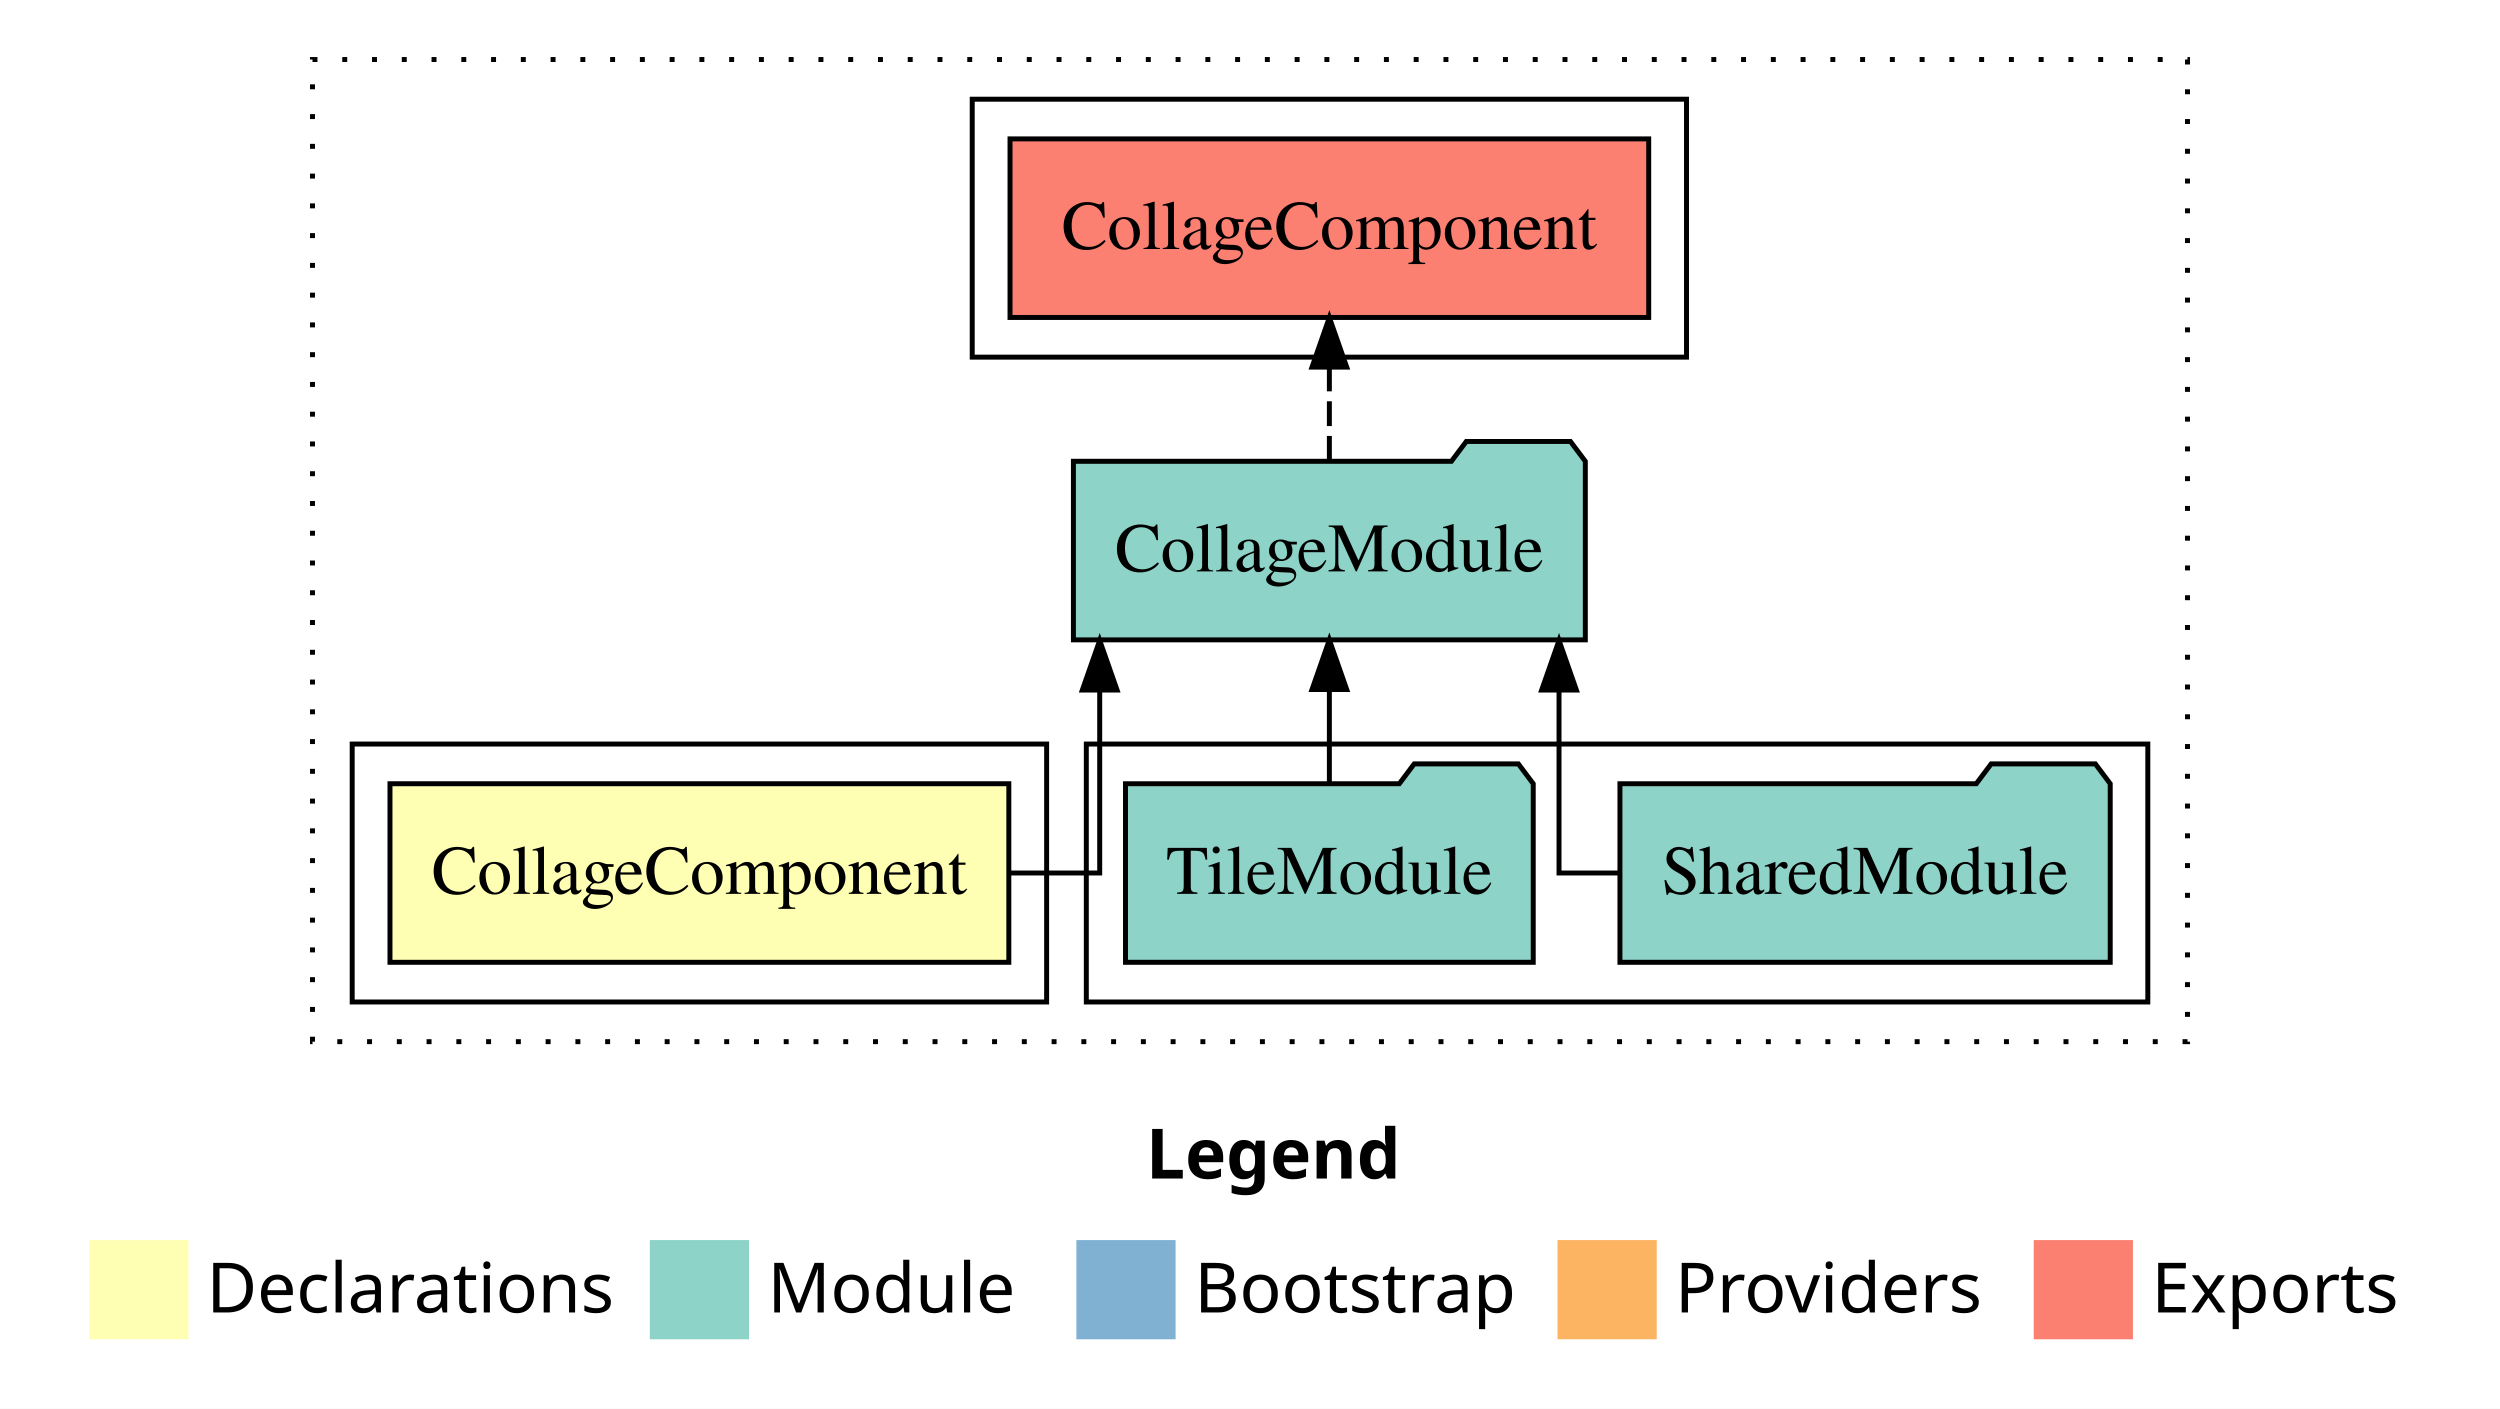
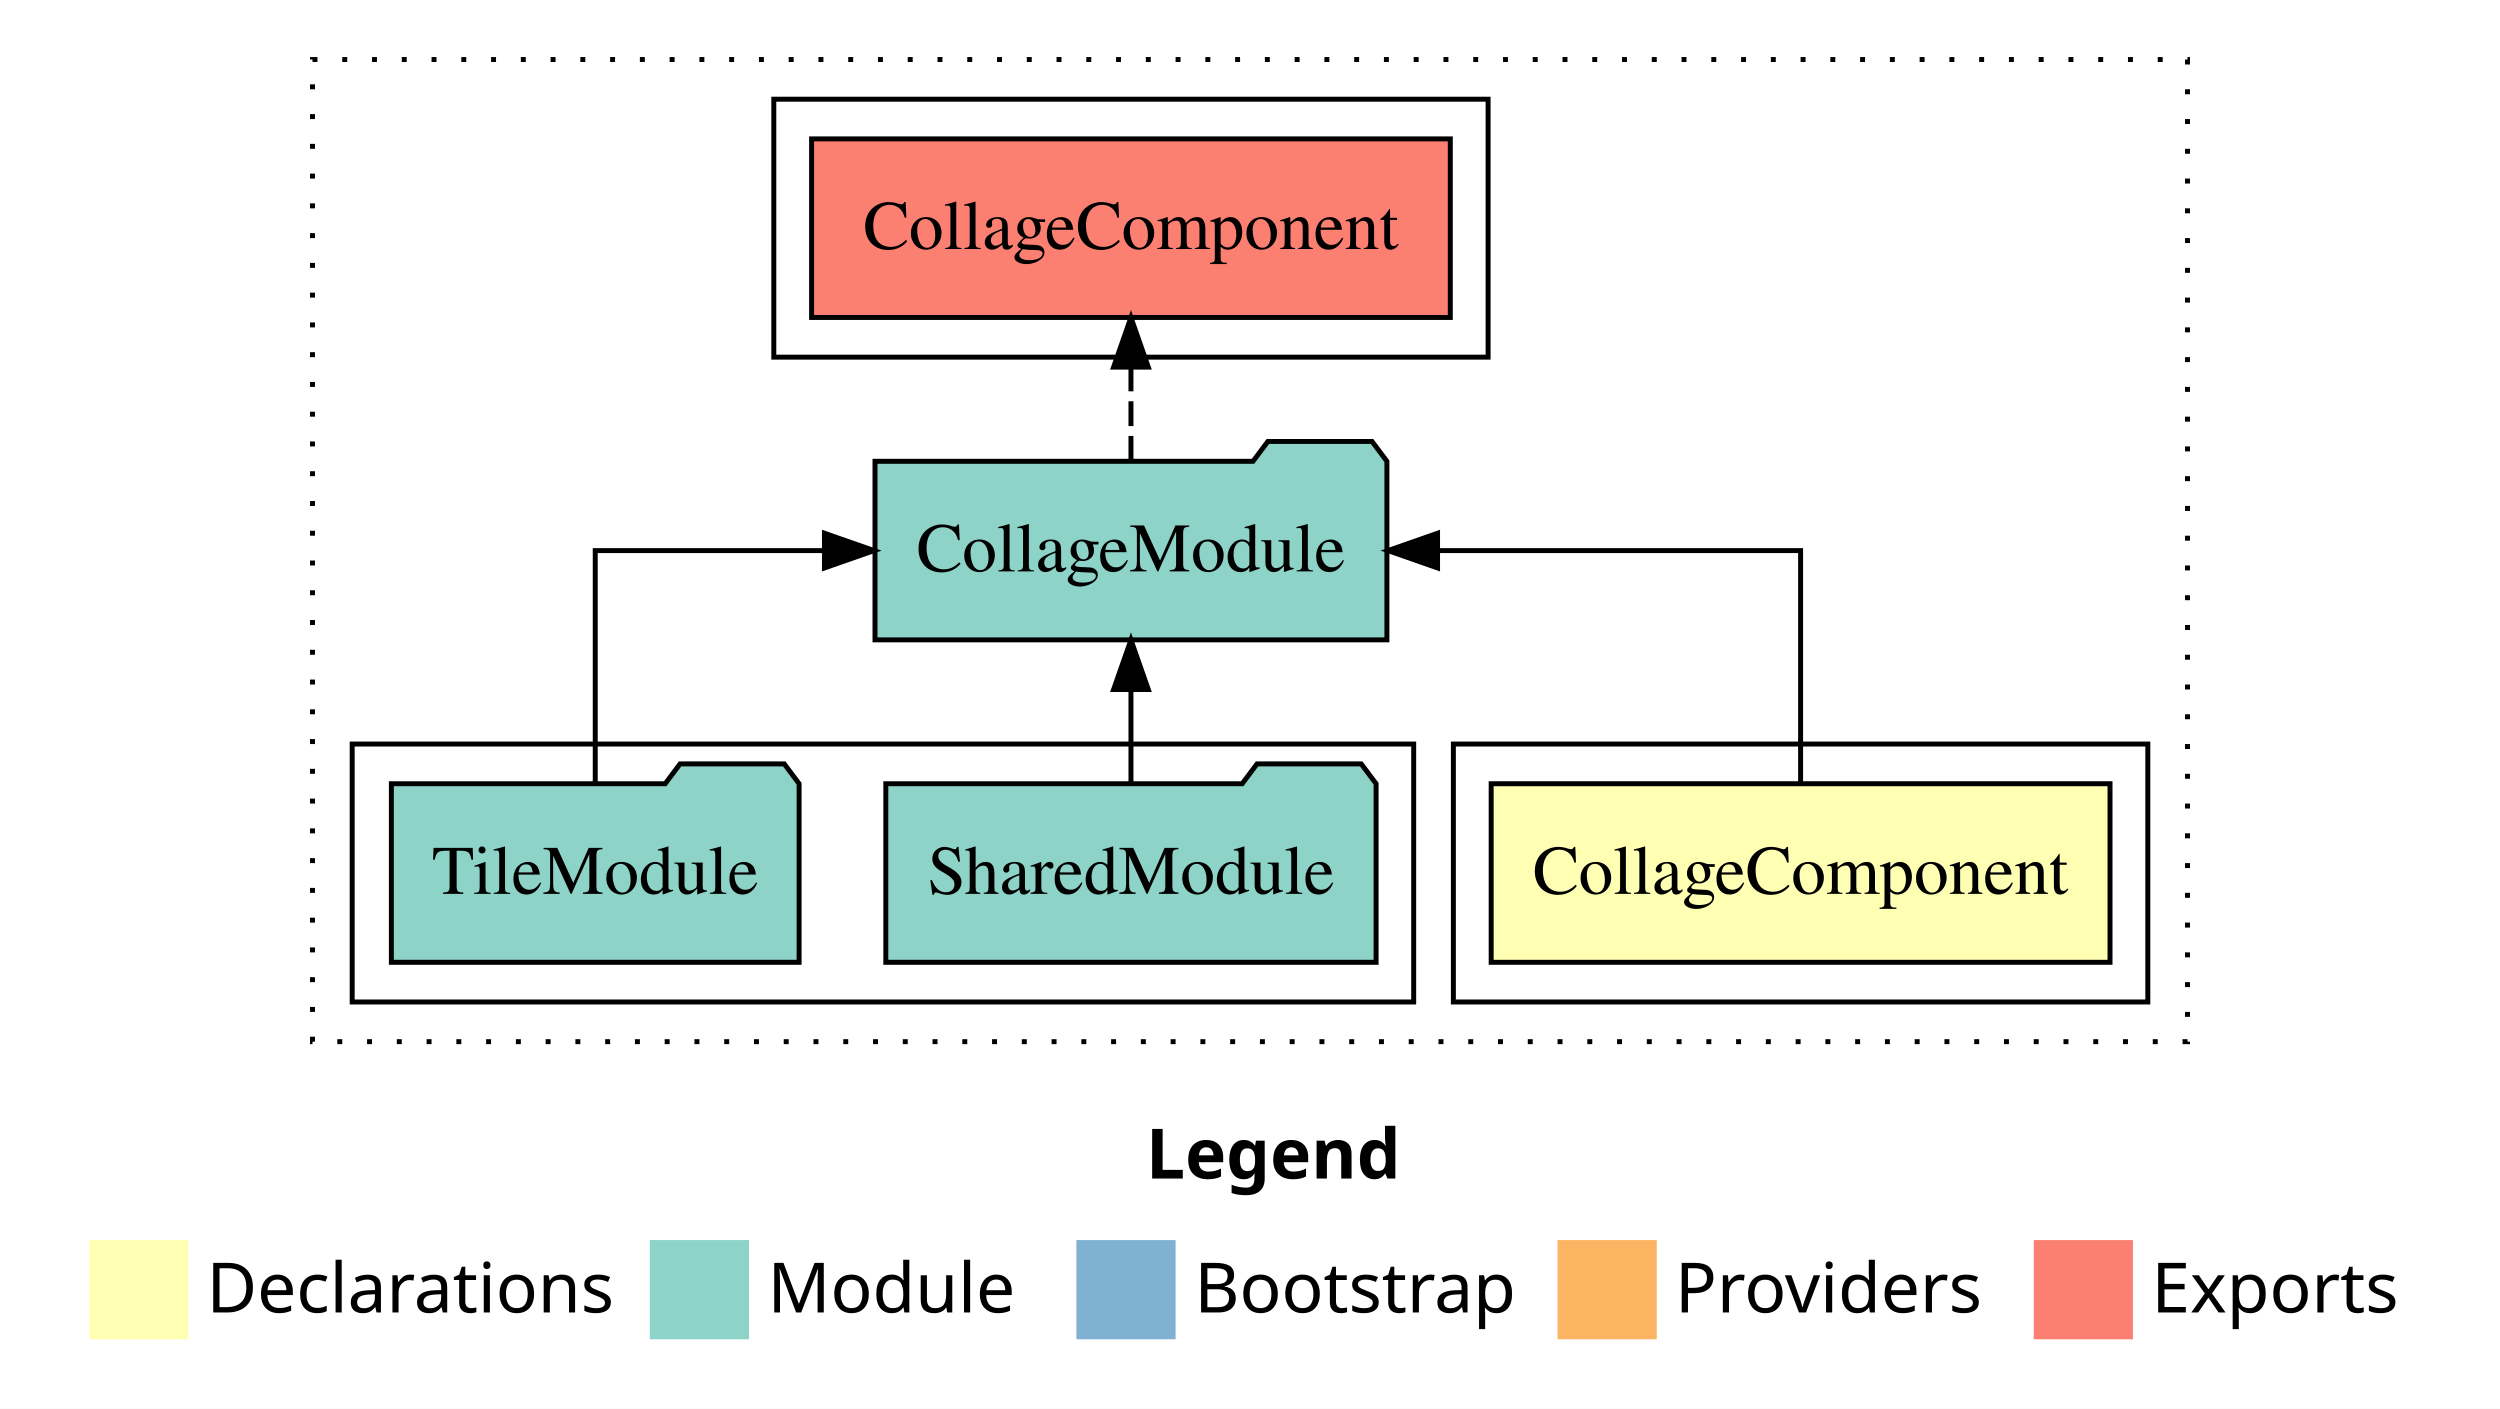
<svg xmlns="http://www.w3.org/2000/svg" width="504pt" height="284pt" viewBox="0.00 0.00 504.00 284.00">
  <g id="graph0" class="graph" transform="scale(1 1) rotate(0) translate(4 280)">
    <polygon fill="white" stroke="transparent" points="-4,4 -4,-280 500,-280 500,4 -4,4" />
    <text text-anchor="start" x="227.01" y="-42.4" font-family="sans-serif" font-weight="bold" font-size="14.00">Legend</text>
    <polygon fill="#ffffb3" stroke="transparent" points="14,-10 14,-30 34,-30 34,-10 14,-10" />
    <text text-anchor="start" x="37.63" y="-15.4" font-family="sans-serif" font-size="14.00">  Declarations</text>
    <polygon fill="#8dd3c7" stroke="transparent" points="127,-10 127,-30 147,-30 147,-10 127,-10" />
    <text text-anchor="start" x="150.73" y="-15.4" font-family="sans-serif" font-size="14.00">  Module</text>
    <polygon fill="#80b1d3" stroke="transparent" points="213,-10 213,-30 233,-30 233,-10 213,-10" />
    <text text-anchor="start" x="236.78" y="-15.4" font-family="sans-serif" font-size="14.00">  Bootstrap</text>
    <polygon fill="#fdb462" stroke="transparent" points="310,-10 310,-30 330,-30 330,-10 310,-10" />
    <text text-anchor="start" x="333.67" y="-15.4" font-family="sans-serif" font-size="14.00">  Providers</text>
    <polygon fill="#fb8072" stroke="transparent" points="406,-10 406,-30 426,-30 426,-10 406,-10" />
    <text text-anchor="start" x="429.73" y="-15.4" font-family="sans-serif" font-size="14.00">  Exports</text>
    <g id="clust1" class="cluster">
      <polygon fill="none" stroke="black" stroke-dasharray="1,5" points="59,-70 59,-268 437,-268 437,-70 59,-70" />
    </g>
-     <g id="clust4" class="cluster">
-       <polygon fill="none" stroke="black" points="215,-78 215,-130 429,-130 429,-78 215,-78" />
-     </g>
    <g id="clust5" class="cluster">
-       <polygon fill="none" stroke="black" points="192,-208 192,-260 336,-260 336,-208 192,-208" />
+       <polygon fill="none" stroke="black" points="152,-208 152,-260 296,-260 296,-208 152,-208" />
    </g>
    <g id="clust2" class="cluster">
-       <polygon fill="none" stroke="black" points="67,-78 67,-130 207,-130 207,-78 67,-78" />
+       <polygon fill="none" stroke="black" points="289,-78 289,-130 429,-130 429,-78 289,-78" />
+     </g>
+     <g id="clust4" class="cluster">
+       <polygon fill="none" stroke="black" points="67,-78 67,-130 281,-130 281,-78 67,-78" />
    </g>
    <g id="node1" class="node">
-       <polygon fill="#ffffb3" stroke="black" points="199.38,-122 74.62,-122 74.62,-86 199.38,-86 199.38,-122" />
-       <text text-anchor="middle" x="137" y="-99.8" font-family="Times,serif" font-size="14.00">CollageComponent</text>
+       <polygon fill="#ffffb3" stroke="black" points="421.38,-122 296.62,-122 296.62,-86 421.38,-86 421.38,-122" />
+       <text text-anchor="middle" x="359" y="-99.8" font-family="Times,serif" font-size="14.00">CollageComponent</text>
    </g>
    <g id="node2" class="node">
-       <polygon fill="#8dd3c7" stroke="black" points="315.6,-187 312.6,-191 291.6,-191 288.6,-187 212.4,-187 212.4,-151 315.6,-151 315.6,-187" />
-       <text text-anchor="middle" x="264" y="-164.8" font-family="Times,serif" font-size="14.00">CollageModule</text>
+       <polygon fill="#8dd3c7" stroke="black" points="275.6,-187 272.6,-191 251.6,-191 248.6,-187 172.4,-187 172.4,-151 275.6,-151 275.6,-187" />
+       <text text-anchor="middle" x="224" y="-164.8" font-family="Times,serif" font-size="14.00">CollageModule</text>
    </g>
    <g id="edge1" class="edge">
-       <path fill="none" stroke="black" d="M199.39,-104C210.02,-104 217.7,-104 217.7,-104 217.7,-104 217.7,-140.89 217.7,-140.89" />
-       <polygon fill="black" stroke="black" points="214.2,-140.89 217.7,-150.89 221.2,-140.89 214.2,-140.89" />
+       <path fill="none" stroke="black" d="M359,-122.11C359,-141.34 359,-169 359,-169 359,-169 285.81,-169 285.81,-169" />
+       <polygon fill="black" stroke="black" points="285.81,-165.5 275.81,-169 285.81,-172.5 285.81,-165.5" />
    </g>
    <g id="node5" class="node">
-       <polygon fill="#fb8072" stroke="black" points="328.38,-252 199.62,-252 199.62,-216 328.38,-216 328.38,-252" />
-       <text text-anchor="middle" x="264" y="-229.8" font-family="Times,serif" font-size="14.00">CollageComponent </text>
+       <polygon fill="#fb8072" stroke="black" points="288.38,-252 159.62,-252 159.62,-216 288.38,-216 288.38,-252" />
+       <text text-anchor="middle" x="224" y="-229.8" font-family="Times,serif" font-size="14.00">CollageComponent </text>
    </g>
    <g id="edge4" class="edge">
-       <path fill="none" stroke="black" stroke-dasharray="5,2" d="M264,-187.11C264,-187.11 264,-205.99 264,-205.99" />
-       <polygon fill="black" stroke="black" points="260.5,-205.99 264,-215.99 267.5,-205.99 260.5,-205.99" />
+       <path fill="none" stroke="black" stroke-dasharray="5,2" d="M224,-187.11C224,-187.11 224,-205.99 224,-205.99" />
+       <polygon fill="black" stroke="black" points="220.5,-205.99 224,-215.99 227.5,-205.99 220.5,-205.99" />
    </g>
    <g id="node3" class="node">
-       <polygon fill="#8dd3c7" stroke="black" points="421.42,-122 418.42,-126 397.42,-126 394.42,-122 322.58,-122 322.58,-86 421.42,-86 421.42,-122" />
-       <text text-anchor="middle" x="372" y="-99.8" font-family="Times,serif" font-size="14.00">SharedModule</text>
+       <polygon fill="#8dd3c7" stroke="black" points="273.42,-122 270.42,-126 249.42,-126 246.42,-122 174.58,-122 174.58,-86 273.42,-86 273.42,-122" />
+       <text text-anchor="middle" x="224" y="-99.8" font-family="Times,serif" font-size="14.00">SharedModule</text>
    </g>
    <g id="edge2" class="edge">
-       <path fill="none" stroke="black" d="M322.78,-104C315.45,-104 310.3,-104 310.3,-104 310.3,-104 310.3,-140.89 310.3,-140.89" />
-       <polygon fill="black" stroke="black" points="306.8,-140.89 310.3,-150.89 313.8,-140.89 306.8,-140.89" />
+       <path fill="none" stroke="black" d="M224,-122.11C224,-122.11 224,-140.99 224,-140.99" />
+       <polygon fill="black" stroke="black" points="220.5,-140.99 224,-150.99 227.5,-140.99 220.5,-140.99" />
    </g>
    <g id="node4" class="node">
-       <polygon fill="#8dd3c7" stroke="black" points="305.1,-122 302.1,-126 281.1,-126 278.1,-122 222.9,-122 222.9,-86 305.1,-86 305.1,-122" />
-       <text text-anchor="middle" x="264" y="-99.8" font-family="Times,serif" font-size="14.00">TileModule</text>
+       <polygon fill="#8dd3c7" stroke="black" points="157.1,-122 154.1,-126 133.1,-126 130.1,-122 74.9,-122 74.9,-86 157.1,-86 157.1,-122" />
+       <text text-anchor="middle" x="116" y="-99.8" font-family="Times,serif" font-size="14.00">TileModule</text>
    </g>
    <g id="edge3" class="edge">
-       <path fill="none" stroke="black" d="M264,-122.11C264,-122.11 264,-140.99 264,-140.99" />
-       <polygon fill="black" stroke="black" points="260.5,-140.99 264,-150.99 267.5,-140.99 260.5,-140.99" />
+       <path fill="none" stroke="black" d="M116,-122.11C116,-141.34 116,-169 116,-169 116,-169 162.21,-169 162.21,-169" />
+       <polygon fill="black" stroke="black" points="162.21,-172.5 172.21,-169 162.21,-165.5 162.21,-172.5" />
    </g>
  </g>
</svg>
